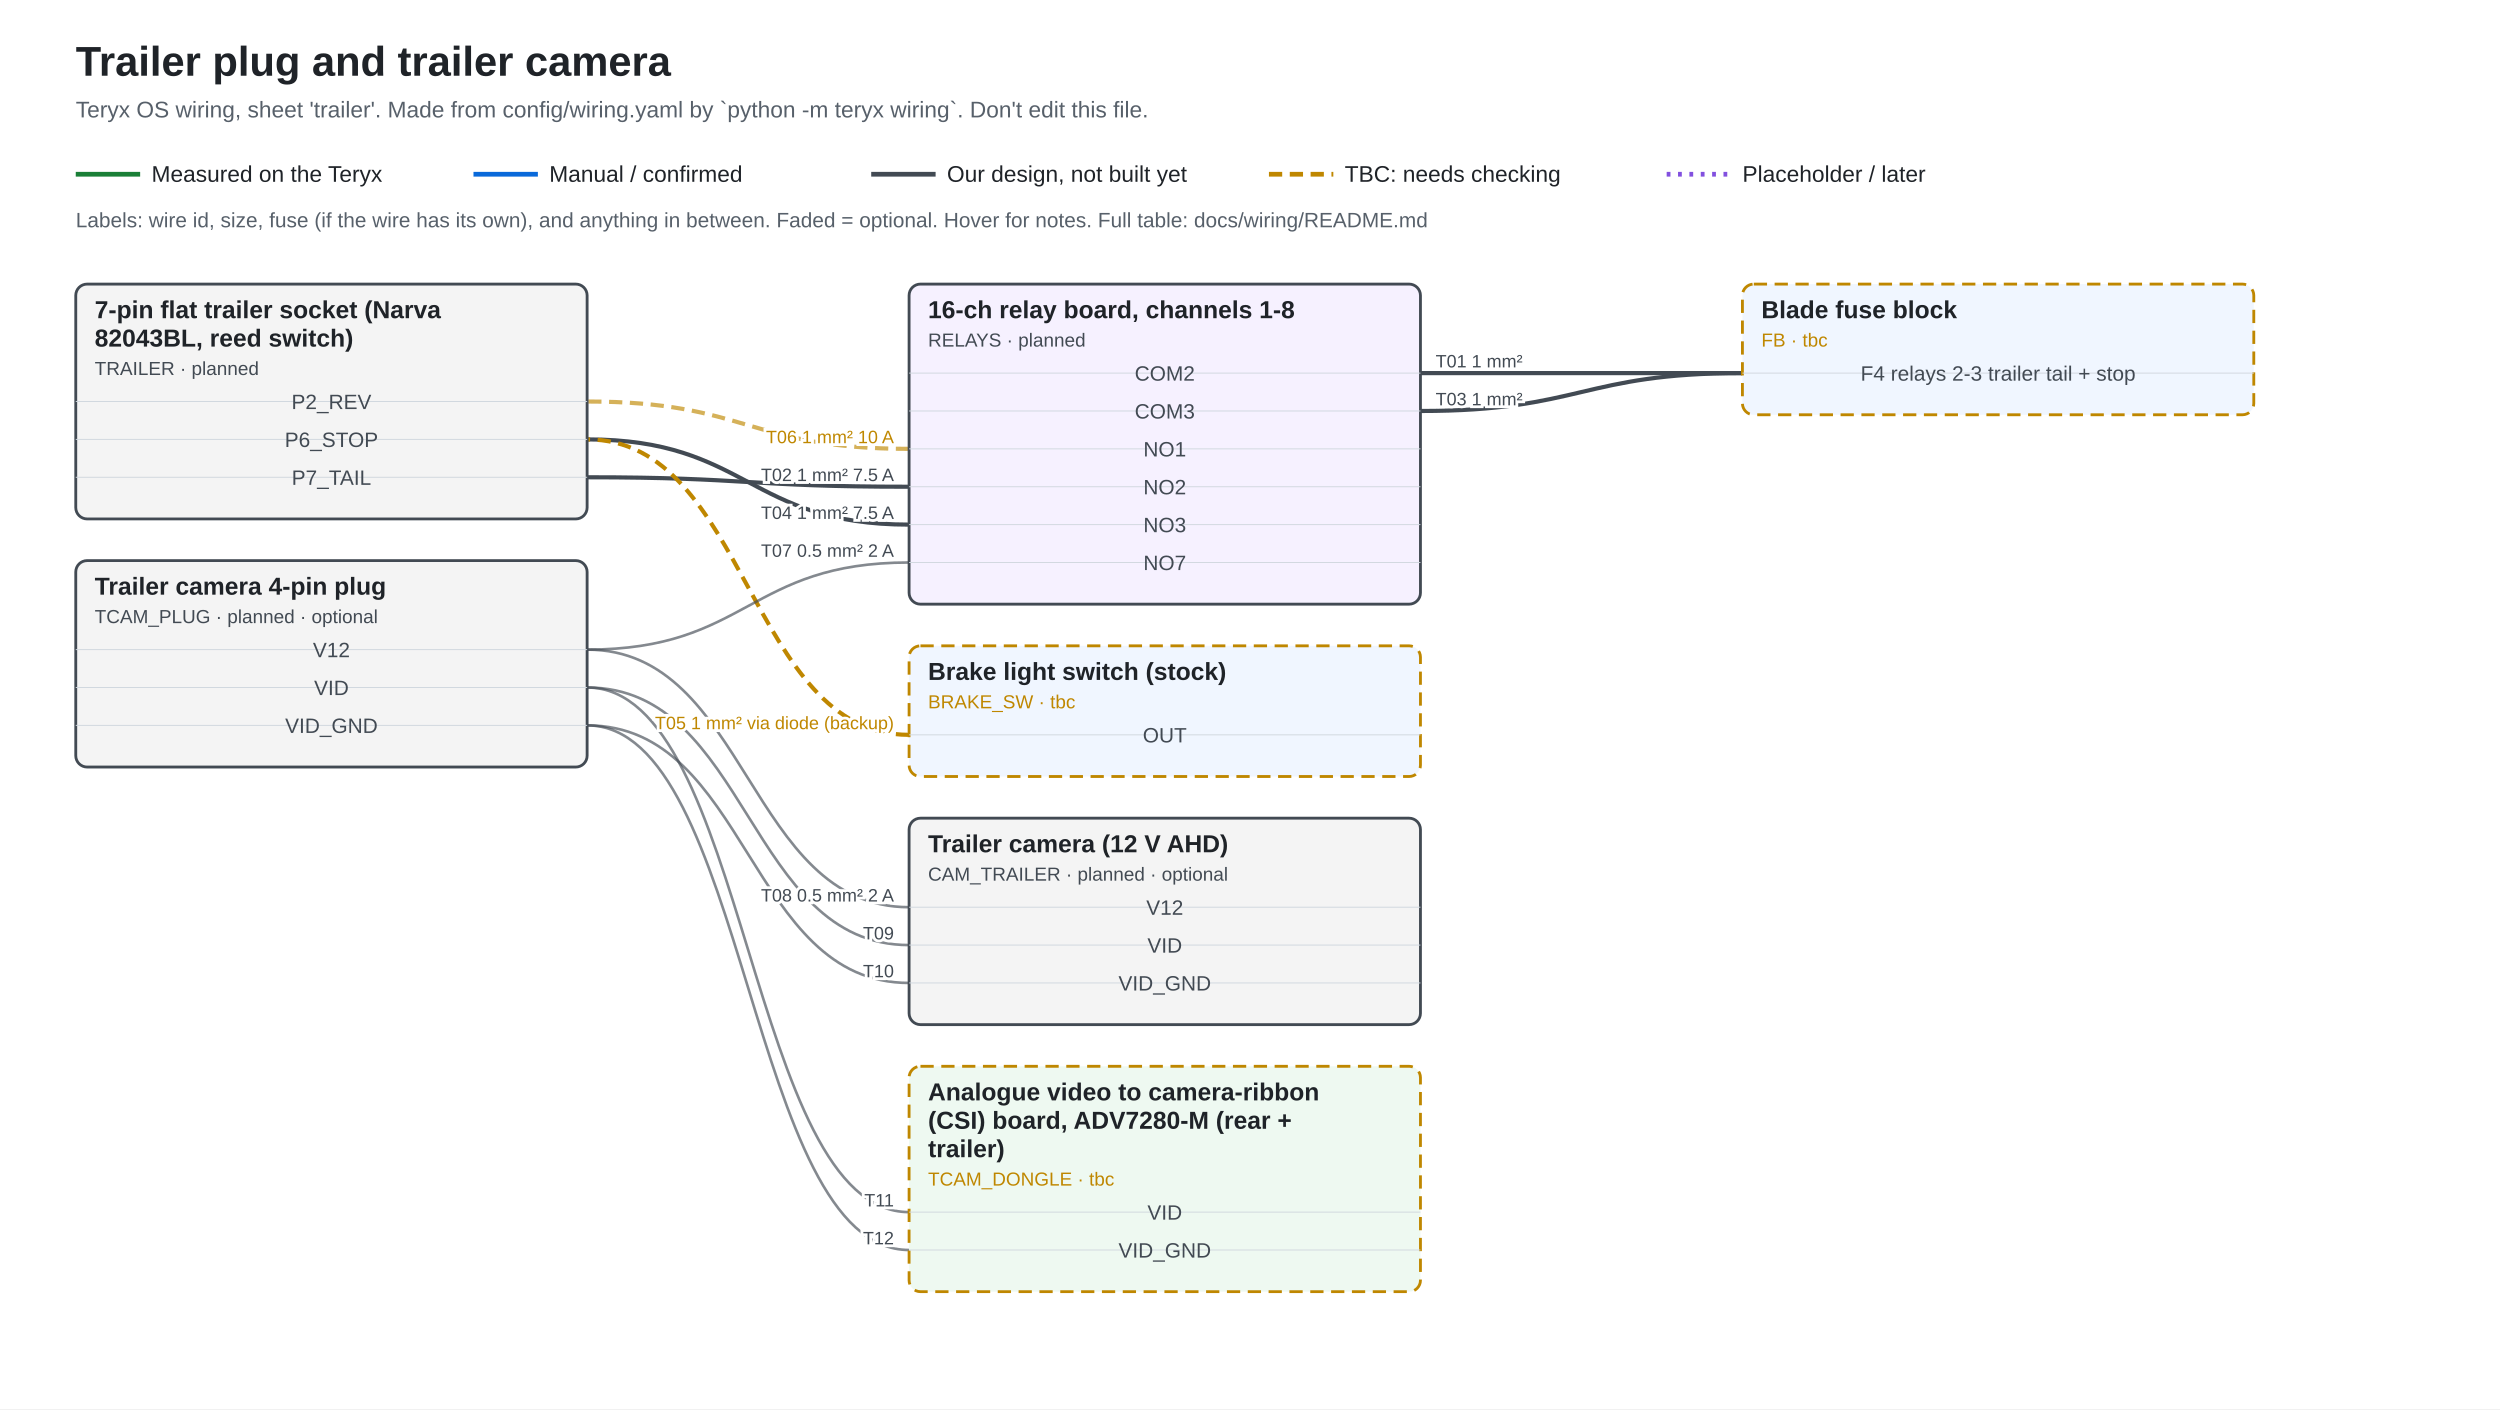
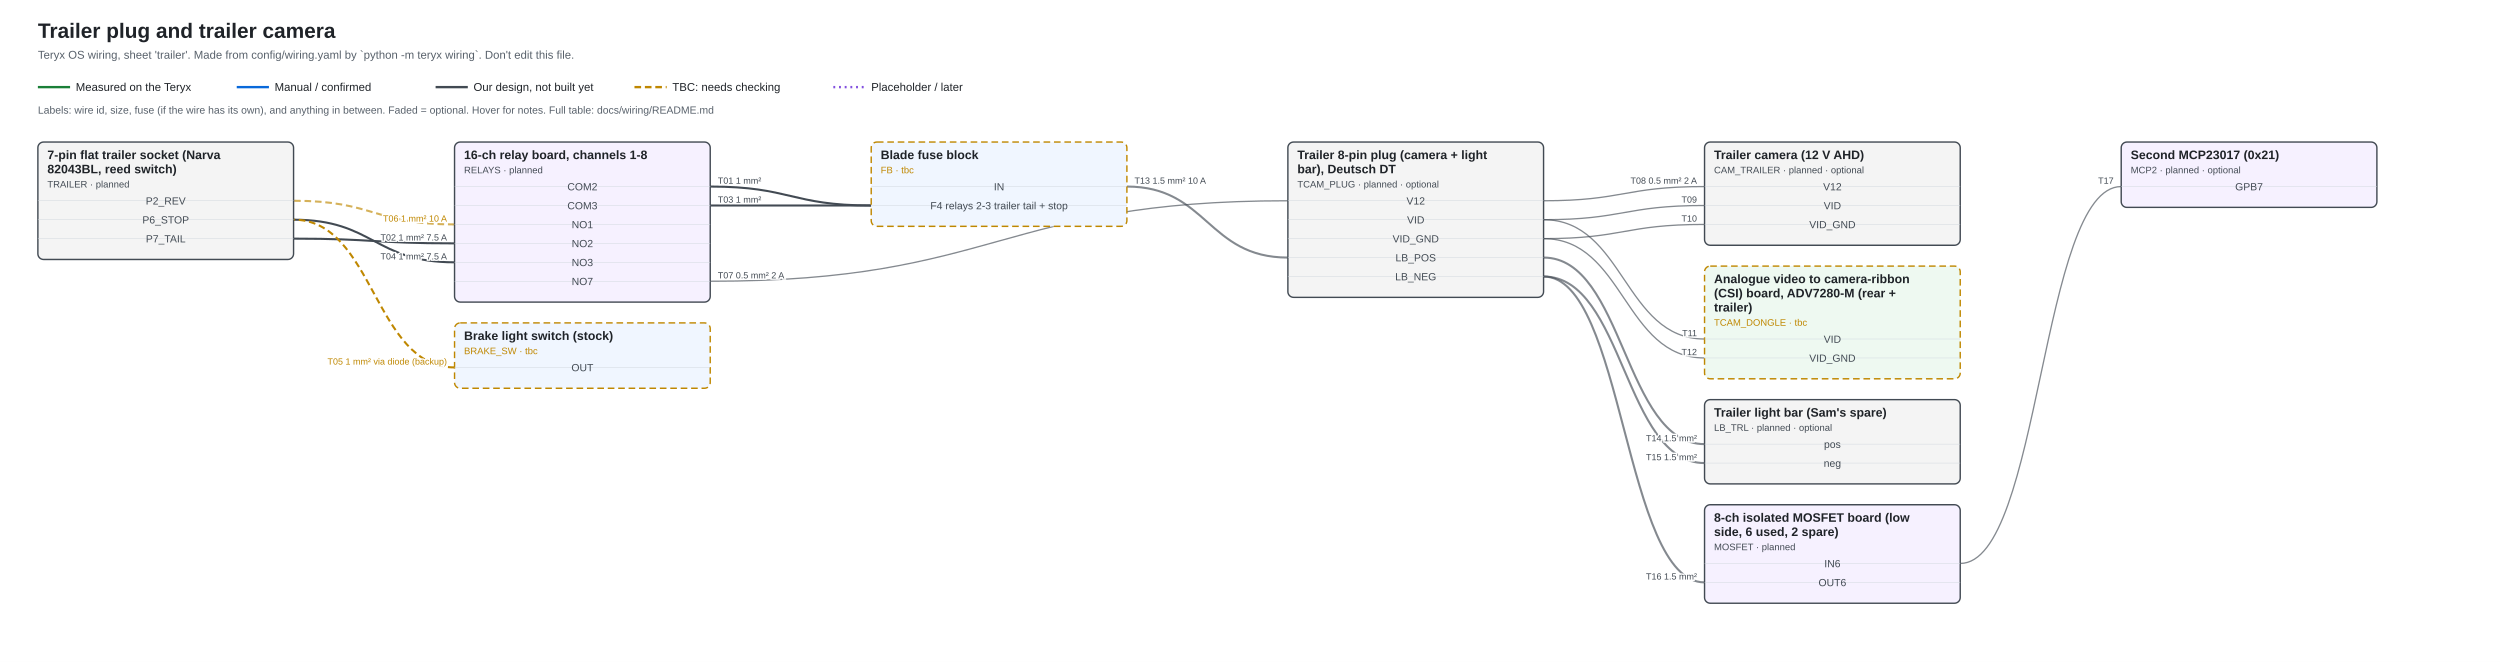
- <svg xmlns="http://www.w3.org/2000/svg" viewBox="0 0 1320 744" width="1320" height="744" font-family="Arial, Helvetica, sans-serif" data-sheet="trailer">
-   <rect width="1320" height="744" fill="#ffffff" />
+ <svg xmlns="http://www.w3.org/2000/svg" viewBox="0 0 2640 699" width="2640" height="699" font-family="Arial, Helvetica, sans-serif" data-sheet="trailer">
+   <rect width="2640" height="699" fill="#ffffff" />
  <text x="40" y="40" font-size="22" text-anchor="start" font-weight="bold" fill="#1f2328">Trailer plug and trailer camera</text>
  <text x="40" y="62" font-size="12" text-anchor="start" font-weight="normal" fill="#57606a">Teryx OS wiring, sheet 'trailer'. Made from config/wiring.yaml by `python -m teryx wiring`. Don't edit this file.</text>
  <line x1="40" y1="92" x2="74" y2="92" stroke="#1a7f37" stroke-width="2.5" />
  <text x="80" y="96" font-size="12" text-anchor="start" font-weight="normal" fill="#1f2328">Measured on the Teryx</text>
  <line x1="250" y1="92" x2="284" y2="92" stroke="#0969da" stroke-width="2.5" />
  <text x="290" y="96" font-size="12" text-anchor="start" font-weight="normal" fill="#1f2328">Manual / confirmed</text>
  <line x1="460" y1="92" x2="494" y2="92" stroke="#424a53" stroke-width="2.5" />
  <text x="500" y="96" font-size="12" text-anchor="start" font-weight="normal" fill="#1f2328">Our design, not built yet</text>
  <line x1="670" y1="92" x2="704" y2="92" stroke="#bf8700" stroke-width="2.5" stroke-dasharray="7 4" />
  <text x="710" y="96" font-size="12" text-anchor="start" font-weight="normal" fill="#1f2328">TBC: needs checking</text>
  <line x1="880" y1="92" x2="914" y2="92" stroke="#8250df" stroke-width="2.5" stroke-dasharray="2 4" />
  <text x="920" y="96" font-size="12" text-anchor="start" font-weight="normal" fill="#1f2328">Placeholder / later</text>
  <text x="40" y="120" font-size="11" text-anchor="start" font-weight="normal" fill="#57606a">Labels: wire id, size, fuse (if the wire has its own), and anything in between. Faded = optional. Hover for notes. Full table: docs/wiring/README.md</text>
  <g data-wire="T01" data-from="FB.F4" data-to="RELAYS.COM2" data-status="planned">
-     <path d="M920,197 C835,197 835,197 750,197" fill="none" stroke="#424a53" stroke-width="2.2" />
+     <path d="M920,217 C835,217 835,197 750,197" fill="none" stroke="#424a53" stroke-width="2.2" />
  </g>
  <g data-wire="T02" data-from="RELAYS.NO2" data-to="TRAILER.P7_TAIL" data-status="planned">
    <path d="M480,257 C395,257 395,252 310,252" fill="none" stroke="#424a53" stroke-width="2.2" />
  </g>
  <g data-wire="T03" data-from="FB.F4" data-to="RELAYS.COM3" data-status="planned">
-     <path d="M920,197 C835,197 835,217 750,217" fill="none" stroke="#424a53" stroke-width="2.2" />
+     <path d="M920,217 C835,217 835,217 750,217" fill="none" stroke="#424a53" stroke-width="2.2" />
  </g>
  <g data-wire="T04" data-from="RELAYS.NO3" data-to="TRAILER.P6_STOP" data-status="planned">
    <path d="M480,277 C395,277 395,232 310,232" fill="none" stroke="#424a53" stroke-width="2.2" />
  </g>
  <g data-wire="T05" data-from="BRAKE_SW.OUT" data-to="TRAILER.P6_STOP" data-status="tbc">
    <path d="M480,388 C395,388 395,232 310,232" fill="none" stroke="#bf8700" stroke-width="2.2" stroke-dasharray="7 4" />
  </g>
  <g data-wire="T06" data-from="RELAYS.NO1" data-to="TRAILER.P2_REV" data-status="tbc">
    <path d="M480,237 C395,237 395,212 310,212" fill="none" stroke="#bf8700" stroke-width="2.2" stroke-dasharray="7 4" stroke-opacity="0.65" />
  </g>
  <g data-wire="T07" data-from="RELAYS.NO7" data-to="TCAM_PLUG.V12" data-status="planned">
-     <path d="M480,297 C395,297 395,343 310,343" fill="none" stroke="#424a53" stroke-width="1.4" stroke-opacity="0.65" />
+     <path d="M750,297 C1055,297 1055,212 1360,212" fill="none" stroke="#424a53" stroke-width="1.4" stroke-opacity="0.65" />
  </g>
  <g data-wire="T08" data-from="TCAM_PLUG.V12" data-to="CAM_TRAILER.V12" data-status="planned">
-     <path d="M310,343 C395,343 395,479 480,479" fill="none" stroke="#424a53" stroke-width="1.4" stroke-opacity="0.65" />
+     <path d="M1630,212 C1715,212 1715,197 1800,197" fill="none" stroke="#424a53" stroke-width="1.4" stroke-opacity="0.65" />
  </g>
  <g data-wire="T09" data-from="CAM_TRAILER.VID" data-to="TCAM_PLUG.VID" data-status="planned">
-     <path d="M480,499 C395,499 395,363 310,363" fill="none" stroke="#424a53" stroke-width="1.4" stroke-opacity="0.65" />
+     <path d="M1800,217 C1715,217 1715,232 1630,232" fill="none" stroke="#424a53" stroke-width="1.4" stroke-opacity="0.65" />
  </g>
  <g data-wire="T10" data-from="CAM_TRAILER.VID_GND" data-to="TCAM_PLUG.VID_GND" data-status="planned">
-     <path d="M480,519 C395,519 395,383 310,383" fill="none" stroke="#424a53" stroke-width="1.4" stroke-opacity="0.65" />
+     <path d="M1800,237 C1715,237 1715,252 1630,252" fill="none" stroke="#424a53" stroke-width="1.4" stroke-opacity="0.65" />
  </g>
  <g data-wire="T11" data-from="TCAM_PLUG.VID" data-to="TCAM_DONGLE.VID" data-status="planned">
-     <path d="M310,363 C395,363 395,640 480,640" fill="none" stroke="#424a53" stroke-width="1.4" stroke-opacity="0.65" />
+     <path d="M1630,232 C1715,232 1715,358 1800,358" fill="none" stroke="#424a53" stroke-width="1.4" stroke-opacity="0.65" />
+   </g>
+   <g data-wire="T13" data-from="FB.IN" data-to="TCAM_PLUG.LB_POS" data-status="planned">
+     <path d="M1190,197 C1275,197 1275,272 1360,272" fill="none" stroke="#424a53" stroke-width="2.2" stroke-opacity="0.65" />
+   </g>
+   <g data-wire="T14" data-from="TCAM_PLUG.LB_POS" data-to="LB_TRL.pos" data-status="planned">
+     <path d="M1630,272 C1715,272 1715,469 1800,469" fill="none" stroke="#424a53" stroke-width="2.2" stroke-opacity="0.65" />
+   </g>
+   <g data-wire="T15" data-from="LB_TRL.neg" data-to="TCAM_PLUG.LB_NEG" data-status="planned">
+     <path d="M1800,489 C1715,489 1715,292 1630,292" fill="none" stroke="#424a53" stroke-width="2.2" stroke-opacity="0.65" />
+   </g>
+   <g data-wire="T16" data-from="TCAM_PLUG.LB_NEG" data-to="MOSFET.OUT6" data-status="planned">
+     <path d="M1630,292 C1715,292 1715,615 1800,615" fill="none" stroke="#424a53" stroke-width="2.2" stroke-opacity="0.65" />
+   </g>
+   <g data-wire="T17" data-from="MCP2.GPB7" data-to="MOSFET.IN6" data-status="planned">
+     <path d="M2240,197 C2155,197 2155,595 2070,595" fill="none" stroke="#424a53" stroke-width="1.4" stroke-opacity="0.65" />
  </g>
  <g data-wire="T12" data-from="TCAM_PLUG.VID_GND" data-to="TCAM_DONGLE.VID_GND" data-status="planned">
-     <path d="M310,383 C395,383 395,660 480,660" fill="none" stroke="#424a53" stroke-width="1.4" stroke-opacity="0.65" />
+     <path d="M1630,252 C1715,252 1715,378 1800,378" fill="none" stroke="#424a53" stroke-width="1.4" stroke-opacity="0.65" />
  </g>
  <g data-device="TRAILER" data-status="planned">
    <rect x="40" y="150" width="270" height="124" rx="6" fill="#f4f4f4" stroke="#424a53" stroke-width="1.5" />
    <text x="50" y="168" font-size="13" text-anchor="start" font-weight="bold" fill="#1f2328">7-pin flat trailer socket (Narva</text>
    <text x="50" y="183" font-size="13" text-anchor="start" font-weight="bold" fill="#1f2328">82043BL, reed switch)</text>
    <text x="50" y="198" font-size="10" text-anchor="start" font-weight="normal" fill="#424a53">TRAILER · planned</text>
    <line x1="40" y1="212" x2="310" y2="212" stroke="#d0d7de" stroke-width="0.5" />
    <text x="175" y="216" font-size="11" text-anchor="middle" font-weight="normal" fill="#424a53">P2_REV</text>
    <line x1="40" y1="232" x2="310" y2="232" stroke="#d0d7de" stroke-width="0.5" />
    <text x="175" y="236" font-size="11" text-anchor="middle" font-weight="normal" fill="#424a53">P6_STOP</text>
    <line x1="40" y1="252" x2="310" y2="252" stroke="#d0d7de" stroke-width="0.5" />
    <text x="175" y="256" font-size="11" text-anchor="middle" font-weight="normal" fill="#424a53">P7_TAIL</text>
-   </g>
-   <g data-device="TCAM_PLUG" data-status="planned">
-     <rect x="40" y="296" width="270" height="109" rx="6" fill="#f4f4f4" stroke="#424a53" stroke-width="1.5" />
-     <text x="50" y="314" font-size="13" text-anchor="start" font-weight="bold" fill="#1f2328">Trailer camera 4-pin plug</text>
-     <text x="50" y="329" font-size="10" text-anchor="start" font-weight="normal" fill="#424a53">TCAM_PLUG · planned · optional</text>
-     <line x1="40" y1="343" x2="310" y2="343" stroke="#d0d7de" stroke-width="0.5" />
-     <text x="175" y="347" font-size="11" text-anchor="middle" font-weight="normal" fill="#424a53">V12</text>
-     <line x1="40" y1="363" x2="310" y2="363" stroke="#d0d7de" stroke-width="0.5" />
-     <text x="175" y="367" font-size="11" text-anchor="middle" font-weight="normal" fill="#424a53">VID</text>
-     <line x1="40" y1="383" x2="310" y2="383" stroke="#d0d7de" stroke-width="0.5" />
-     <text x="175" y="387" font-size="11" text-anchor="middle" font-weight="normal" fill="#424a53">VID_GND</text>
  </g>
  <g data-device="RELAYS" data-status="planned">
    <rect x="480" y="150" width="270" height="169" rx="6" fill="#f6f1ff" stroke="#424a53" stroke-width="1.5" />
    <text x="490" y="168" font-size="13" text-anchor="start" font-weight="bold" fill="#1f2328">16-ch relay board, channels 1-8</text>
    <text x="490" y="183" font-size="10" text-anchor="start" font-weight="normal" fill="#424a53">RELAYS · planned</text>
    <line x1="480" y1="197" x2="750" y2="197" stroke="#d0d7de" stroke-width="0.5" />
    <text x="615" y="201" font-size="11" text-anchor="middle" font-weight="normal" fill="#424a53">COM2</text>
    <line x1="480" y1="217" x2="750" y2="217" stroke="#d0d7de" stroke-width="0.5" />
    <text x="615" y="221" font-size="11" text-anchor="middle" font-weight="normal" fill="#424a53">COM3</text>
    <line x1="480" y1="237" x2="750" y2="237" stroke="#d0d7de" stroke-width="0.5" />
    <text x="615" y="241" font-size="11" text-anchor="middle" font-weight="normal" fill="#424a53">NO1</text>
    <line x1="480" y1="257" x2="750" y2="257" stroke="#d0d7de" stroke-width="0.5" />
    <text x="615" y="261" font-size="11" text-anchor="middle" font-weight="normal" fill="#424a53">NO2</text>
    <line x1="480" y1="277" x2="750" y2="277" stroke="#d0d7de" stroke-width="0.5" />
    <text x="615" y="281" font-size="11" text-anchor="middle" font-weight="normal" fill="#424a53">NO3</text>
    <line x1="480" y1="297" x2="750" y2="297" stroke="#d0d7de" stroke-width="0.5" />
    <text x="615" y="301" font-size="11" text-anchor="middle" font-weight="normal" fill="#424a53">NO7</text>
  </g>
  <g data-device="BRAKE_SW" data-status="tbc">
    <rect x="480" y="341" width="270" height="69" rx="6" fill="#f0f6ff" stroke="#bf8700" stroke-width="1.5" stroke-dasharray="7 4" />
    <text x="490" y="359" font-size="13" text-anchor="start" font-weight="bold" fill="#1f2328">Brake light switch (stock)</text>
    <text x="490" y="374" font-size="10" text-anchor="start" font-weight="normal" fill="#bf8700">BRAKE_SW · tbc</text>
    <line x1="480" y1="388" x2="750" y2="388" stroke="#d0d7de" stroke-width="0.5" />
    <text x="615" y="392" font-size="11" text-anchor="middle" font-weight="normal" fill="#424a53">OUT</text>
  </g>
-   <g data-device="CAM_TRAILER" data-status="planned">
-     <rect x="480" y="432" width="270" height="109" rx="6" fill="#f4f4f4" stroke="#424a53" stroke-width="1.5" />
-     <text x="490" y="450" font-size="13" text-anchor="start" font-weight="bold" fill="#1f2328">Trailer camera (12 V AHD)</text>
-     <text x="490" y="465" font-size="10" text-anchor="start" font-weight="normal" fill="#424a53">CAM_TRAILER · planned · optional</text>
-     <line x1="480" y1="479" x2="750" y2="479" stroke="#d0d7de" stroke-width="0.5" />
-     <text x="615" y="483" font-size="11" text-anchor="middle" font-weight="normal" fill="#424a53">V12</text>
-     <line x1="480" y1="499" x2="750" y2="499" stroke="#d0d7de" stroke-width="0.5" />
-     <text x="615" y="503" font-size="11" text-anchor="middle" font-weight="normal" fill="#424a53">VID</text>
-     <line x1="480" y1="519" x2="750" y2="519" stroke="#d0d7de" stroke-width="0.5" />
-     <text x="615" y="523" font-size="11" text-anchor="middle" font-weight="normal" fill="#424a53">VID_GND</text>
-   </g>
-   <g data-device="TCAM_DONGLE" data-status="tbc">
-     <rect x="480" y="563" width="270" height="119" rx="6" fill="#eef9f1" stroke="#bf8700" stroke-width="1.5" stroke-dasharray="7 4" />
-     <text x="490" y="581" font-size="13" text-anchor="start" font-weight="bold" fill="#1f2328">Analogue video to camera-ribbon</text>
-     <text x="490" y="596" font-size="13" text-anchor="start" font-weight="bold" fill="#1f2328">(CSI) board, ADV7280-M (rear +</text>
-     <text x="490" y="611" font-size="13" text-anchor="start" font-weight="bold" fill="#1f2328">trailer)</text>
-     <text x="490" y="626" font-size="10" text-anchor="start" font-weight="normal" fill="#bf8700">TCAM_DONGLE · tbc</text>
-     <line x1="480" y1="640" x2="750" y2="640" stroke="#d0d7de" stroke-width="0.5" />
-     <text x="615" y="644" font-size="11" text-anchor="middle" font-weight="normal" fill="#424a53">VID</text>
-     <line x1="480" y1="660" x2="750" y2="660" stroke="#d0d7de" stroke-width="0.5" />
-     <text x="615" y="664" font-size="11" text-anchor="middle" font-weight="normal" fill="#424a53">VID_GND</text>
-   </g>
  <g data-device="FB" data-status="tbc">
-     <rect x="920" y="150" width="270" height="69" rx="6" fill="#f0f6ff" stroke="#bf8700" stroke-width="1.5" stroke-dasharray="7 4" />
+     <rect x="920" y="150" width="270" height="89" rx="6" fill="#f0f6ff" stroke="#bf8700" stroke-width="1.5" stroke-dasharray="7 4" />
    <text x="930" y="168" font-size="13" text-anchor="start" font-weight="bold" fill="#1f2328">Blade fuse block</text>
    <text x="930" y="183" font-size="10" text-anchor="start" font-weight="normal" fill="#bf8700">FB · tbc</text>
    <line x1="920" y1="197" x2="1190" y2="197" stroke="#d0d7de" stroke-width="0.5" />
-     <text x="1055" y="201" font-size="11" text-anchor="middle" font-weight="normal" fill="#424a53">F4  relays 2-3 trailer tail + stop</text>
+     <text x="1055" y="201" font-size="11" text-anchor="middle" font-weight="normal" fill="#424a53">IN</text>
+     <line x1="920" y1="217" x2="1190" y2="217" stroke="#d0d7de" stroke-width="0.5" />
+     <text x="1055" y="221" font-size="11" text-anchor="middle" font-weight="normal" fill="#424a53">F4  relays 2-3 trailer tail + stop</text>
+   </g>
+   <g data-device="TCAM_PLUG" data-status="planned">
+     <rect x="1360" y="150" width="270" height="164" rx="6" fill="#f4f4f4" stroke="#424a53" stroke-width="1.5" />
+     <text x="1370" y="168" font-size="13" text-anchor="start" font-weight="bold" fill="#1f2328">Trailer 8-pin plug (camera + light</text>
+     <text x="1370" y="183" font-size="13" text-anchor="start" font-weight="bold" fill="#1f2328">bar), Deutsch DT</text>
+     <text x="1370" y="198" font-size="10" text-anchor="start" font-weight="normal" fill="#424a53">TCAM_PLUG · planned · optional</text>
+     <line x1="1360" y1="212" x2="1630" y2="212" stroke="#d0d7de" stroke-width="0.5" />
+     <text x="1495" y="216" font-size="11" text-anchor="middle" font-weight="normal" fill="#424a53">V12</text>
+     <line x1="1360" y1="232" x2="1630" y2="232" stroke="#d0d7de" stroke-width="0.5" />
+     <text x="1495" y="236" font-size="11" text-anchor="middle" font-weight="normal" fill="#424a53">VID</text>
+     <line x1="1360" y1="252" x2="1630" y2="252" stroke="#d0d7de" stroke-width="0.5" />
+     <text x="1495" y="256" font-size="11" text-anchor="middle" font-weight="normal" fill="#424a53">VID_GND</text>
+     <line x1="1360" y1="272" x2="1630" y2="272" stroke="#d0d7de" stroke-width="0.5" />
+     <text x="1495" y="276" font-size="11" text-anchor="middle" font-weight="normal" fill="#424a53">LB_POS</text>
+     <line x1="1360" y1="292" x2="1630" y2="292" stroke="#d0d7de" stroke-width="0.5" />
+     <text x="1495" y="296" font-size="11" text-anchor="middle" font-weight="normal" fill="#424a53">LB_NEG</text>
+   </g>
+   <g data-device="CAM_TRAILER" data-status="planned">
+     <rect x="1800" y="150" width="270" height="109" rx="6" fill="#f4f4f4" stroke="#424a53" stroke-width="1.5" />
+     <text x="1810" y="168" font-size="13" text-anchor="start" font-weight="bold" fill="#1f2328">Trailer camera (12 V AHD)</text>
+     <text x="1810" y="183" font-size="10" text-anchor="start" font-weight="normal" fill="#424a53">CAM_TRAILER · planned · optional</text>
+     <line x1="1800" y1="197" x2="2070" y2="197" stroke="#d0d7de" stroke-width="0.5" />
+     <text x="1935" y="201" font-size="11" text-anchor="middle" font-weight="normal" fill="#424a53">V12</text>
+     <line x1="1800" y1="217" x2="2070" y2="217" stroke="#d0d7de" stroke-width="0.5" />
+     <text x="1935" y="221" font-size="11" text-anchor="middle" font-weight="normal" fill="#424a53">VID</text>
+     <line x1="1800" y1="237" x2="2070" y2="237" stroke="#d0d7de" stroke-width="0.5" />
+     <text x="1935" y="241" font-size="11" text-anchor="middle" font-weight="normal" fill="#424a53">VID_GND</text>
+   </g>
+   <g data-device="TCAM_DONGLE" data-status="tbc">
+     <rect x="1800" y="281" width="270" height="119" rx="6" fill="#eef9f1" stroke="#bf8700" stroke-width="1.5" stroke-dasharray="7 4" />
+     <text x="1810" y="299" font-size="13" text-anchor="start" font-weight="bold" fill="#1f2328">Analogue video to camera-ribbon</text>
+     <text x="1810" y="314" font-size="13" text-anchor="start" font-weight="bold" fill="#1f2328">(CSI) board, ADV7280-M (rear +</text>
+     <text x="1810" y="329" font-size="13" text-anchor="start" font-weight="bold" fill="#1f2328">trailer)</text>
+     <text x="1810" y="344" font-size="10" text-anchor="start" font-weight="normal" fill="#bf8700">TCAM_DONGLE · tbc</text>
+     <line x1="1800" y1="358" x2="2070" y2="358" stroke="#d0d7de" stroke-width="0.5" />
+     <text x="1935" y="362" font-size="11" text-anchor="middle" font-weight="normal" fill="#424a53">VID</text>
+     <line x1="1800" y1="378" x2="2070" y2="378" stroke="#d0d7de" stroke-width="0.5" />
+     <text x="1935" y="382" font-size="11" text-anchor="middle" font-weight="normal" fill="#424a53">VID_GND</text>
+   </g>
+   <g data-device="LB_TRL" data-status="planned">
+     <rect x="1800" y="422" width="270" height="89" rx="6" fill="#f4f4f4" stroke="#424a53" stroke-width="1.5" />
+     <text x="1810" y="440" font-size="13" text-anchor="start" font-weight="bold" fill="#1f2328">Trailer light bar (Sam's spare)</text>
+     <text x="1810" y="455" font-size="10" text-anchor="start" font-weight="normal" fill="#424a53">LB_TRL · planned · optional</text>
+     <line x1="1800" y1="469" x2="2070" y2="469" stroke="#d0d7de" stroke-width="0.5" />
+     <text x="1935" y="473" font-size="11" text-anchor="middle" font-weight="normal" fill="#424a53">pos</text>
+     <line x1="1800" y1="489" x2="2070" y2="489" stroke="#d0d7de" stroke-width="0.5" />
+     <text x="1935" y="493" font-size="11" text-anchor="middle" font-weight="normal" fill="#424a53">neg</text>
+   </g>
+   <g data-device="MOSFET" data-status="planned">
+     <rect x="1800" y="533" width="270" height="104" rx="6" fill="#f6f1ff" stroke="#424a53" stroke-width="1.5" />
+     <text x="1810" y="551" font-size="13" text-anchor="start" font-weight="bold" fill="#1f2328">8-ch isolated MOSFET board (low</text>
+     <text x="1810" y="566" font-size="13" text-anchor="start" font-weight="bold" fill="#1f2328">side, 6 used, 2 spare)</text>
+     <text x="1810" y="581" font-size="10" text-anchor="start" font-weight="normal" fill="#424a53">MOSFET · planned</text>
+     <line x1="1800" y1="595" x2="2070" y2="595" stroke="#d0d7de" stroke-width="0.5" />
+     <text x="1935" y="599" font-size="11" text-anchor="middle" font-weight="normal" fill="#424a53">IN6</text>
+     <line x1="1800" y1="615" x2="2070" y2="615" stroke="#d0d7de" stroke-width="0.5" />
+     <text x="1935" y="619" font-size="11" text-anchor="middle" font-weight="normal" fill="#424a53">OUT6</text>
+   </g>
+   <g data-device="MCP2" data-status="planned">
+     <rect x="2240" y="150" width="270" height="69" rx="6" fill="#f6f1ff" stroke="#424a53" stroke-width="1.5" />
+     <text x="2250" y="168" font-size="13" text-anchor="start" font-weight="bold" fill="#1f2328">Second MCP23017 (0x21)</text>
+     <text x="2250" y="183" font-size="10" text-anchor="start" font-weight="normal" fill="#424a53">MCP2 · planned · optional</text>
+     <line x1="2240" y1="197" x2="2510" y2="197" stroke="#d0d7de" stroke-width="0.5" />
+     <text x="2375" y="201" font-size="11" text-anchor="middle" font-weight="normal" fill="#424a53">GPB7</text>
  </g>
  <text x="758" y="194" font-size="9.5" text-anchor="start" font-weight="normal" fill="#424a53" stroke="#ffffff" stroke-width="3" paint-order="stroke">T01  1 mm²</text>
  <text x="472" y="254" font-size="9.5" text-anchor="end" font-weight="normal" fill="#424a53" stroke="#ffffff" stroke-width="3" paint-order="stroke">T02  1 mm²  7.5 A</text>
  <text x="758" y="214" font-size="9.5" text-anchor="start" font-weight="normal" fill="#424a53" stroke="#ffffff" stroke-width="3" paint-order="stroke">T03  1 mm²</text>
  <text x="472" y="274" font-size="9.5" text-anchor="end" font-weight="normal" fill="#424a53" stroke="#ffffff" stroke-width="3" paint-order="stroke">T04  1 mm²  7.5 A</text>
  <text x="472" y="385" font-size="9.5" text-anchor="end" font-weight="normal" fill="#bf8700" stroke="#ffffff" stroke-width="3" paint-order="stroke">T05  1 mm²  via diode (backup)</text>
  <text x="472" y="234" font-size="9.5" text-anchor="end" font-weight="normal" fill="#bf8700" stroke="#ffffff" stroke-width="3" paint-order="stroke">T06  1 mm²  10 A</text>
-   <text x="472" y="294" font-size="9.5" text-anchor="end" font-weight="normal" fill="#424a53" stroke="#ffffff" stroke-width="3" paint-order="stroke">T07  0.5 mm²  2 A</text>
-   <text x="472" y="476" font-size="9.5" text-anchor="end" font-weight="normal" fill="#424a53" stroke="#ffffff" stroke-width="3" paint-order="stroke">T08  0.5 mm²  2 A</text>
-   <text x="472" y="496" font-size="9.5" text-anchor="end" font-weight="normal" fill="#424a53" stroke="#ffffff" stroke-width="3" paint-order="stroke">T09</text>
-   <text x="472" y="516" font-size="9.5" text-anchor="end" font-weight="normal" fill="#424a53" stroke="#ffffff" stroke-width="3" paint-order="stroke">T10</text>
-   <text x="472" y="637" font-size="9.5" text-anchor="end" font-weight="normal" fill="#424a53" stroke="#ffffff" stroke-width="3" paint-order="stroke">T11</text>
-   <text x="472" y="657" font-size="9.5" text-anchor="end" font-weight="normal" fill="#424a53" stroke="#ffffff" stroke-width="3" paint-order="stroke">T12</text>
+   <text x="758" y="294" font-size="9.5" text-anchor="start" font-weight="normal" fill="#424a53" stroke="#ffffff" stroke-width="3" paint-order="stroke">T07  0.5 mm²  2 A</text>
+   <text x="1792" y="194" font-size="9.5" text-anchor="end" font-weight="normal" fill="#424a53" stroke="#ffffff" stroke-width="3" paint-order="stroke">T08  0.5 mm²  2 A</text>
+   <text x="1792" y="214" font-size="9.5" text-anchor="end" font-weight="normal" fill="#424a53" stroke="#ffffff" stroke-width="3" paint-order="stroke">T09</text>
+   <text x="1792" y="234" font-size="9.5" text-anchor="end" font-weight="normal" fill="#424a53" stroke="#ffffff" stroke-width="3" paint-order="stroke">T10</text>
+   <text x="1792" y="355" font-size="9.5" text-anchor="end" font-weight="normal" fill="#424a53" stroke="#ffffff" stroke-width="3" paint-order="stroke">T11</text>
+   <text x="1198" y="194" font-size="9.5" text-anchor="start" font-weight="normal" fill="#424a53" stroke="#ffffff" stroke-width="3" paint-order="stroke">T13  1.5 mm²  10 A</text>
+   <text x="1792" y="466" font-size="9.5" text-anchor="end" font-weight="normal" fill="#424a53" stroke="#ffffff" stroke-width="3" paint-order="stroke">T14  1.5 mm²</text>
+   <text x="1792" y="486" font-size="9.5" text-anchor="end" font-weight="normal" fill="#424a53" stroke="#ffffff" stroke-width="3" paint-order="stroke">T15  1.5 mm²</text>
+   <text x="1792" y="612" font-size="9.5" text-anchor="end" font-weight="normal" fill="#424a53" stroke="#ffffff" stroke-width="3" paint-order="stroke">T16  1.5 mm²</text>
+   <text x="2232" y="194" font-size="9.5" text-anchor="end" font-weight="normal" fill="#424a53" stroke="#ffffff" stroke-width="3" paint-order="stroke">T17</text>
+   <text x="1792" y="375" font-size="9.5" text-anchor="end" font-weight="normal" fill="#424a53" stroke="#ffffff" stroke-width="3" paint-order="stroke">T12</text>
</svg>
